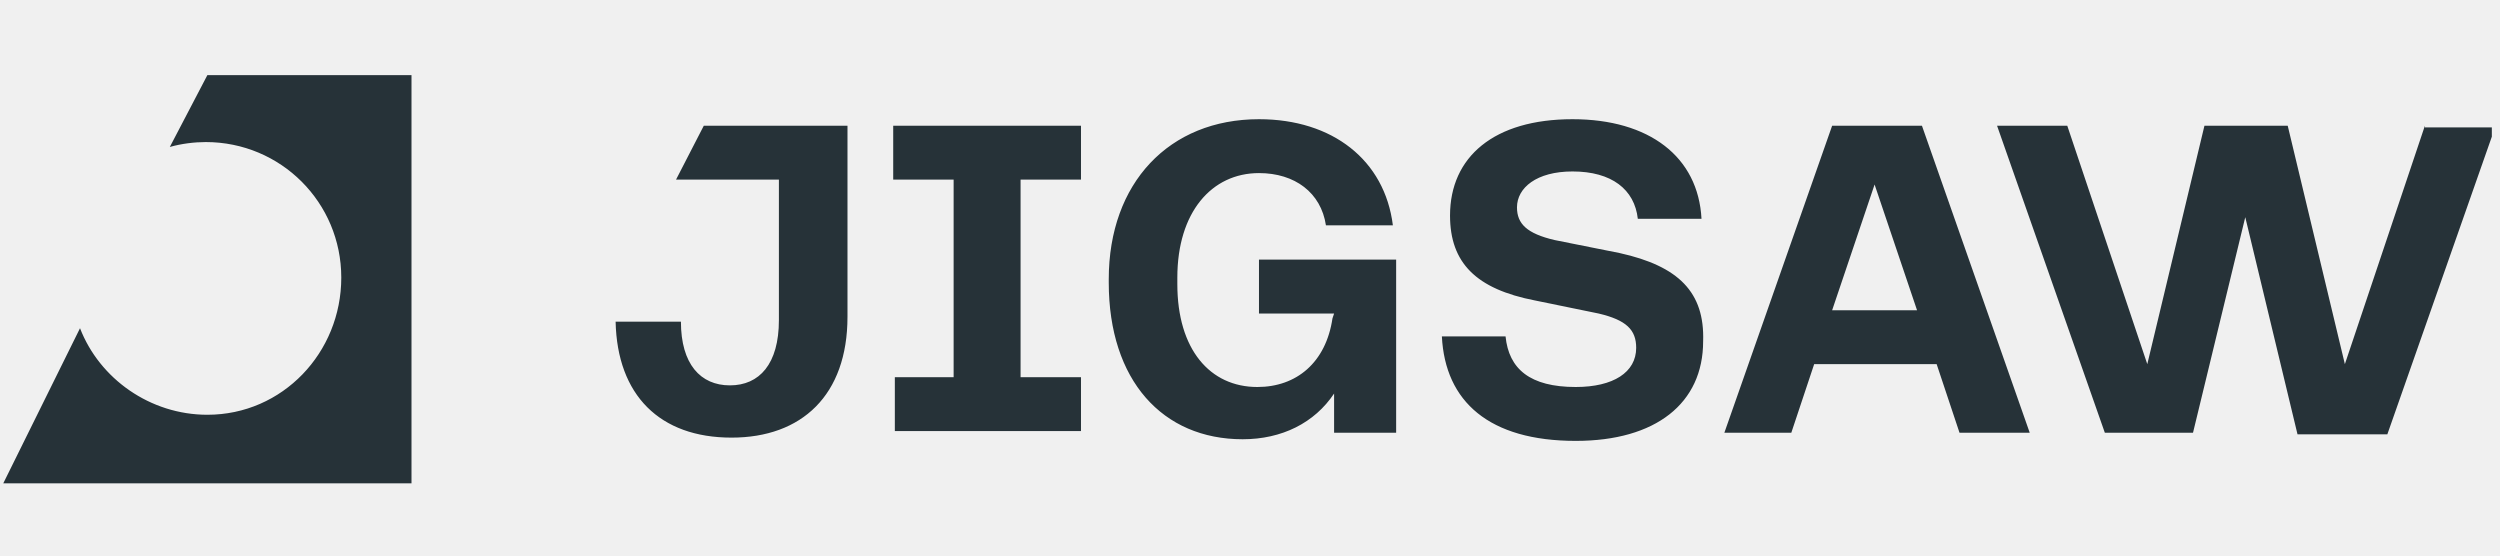
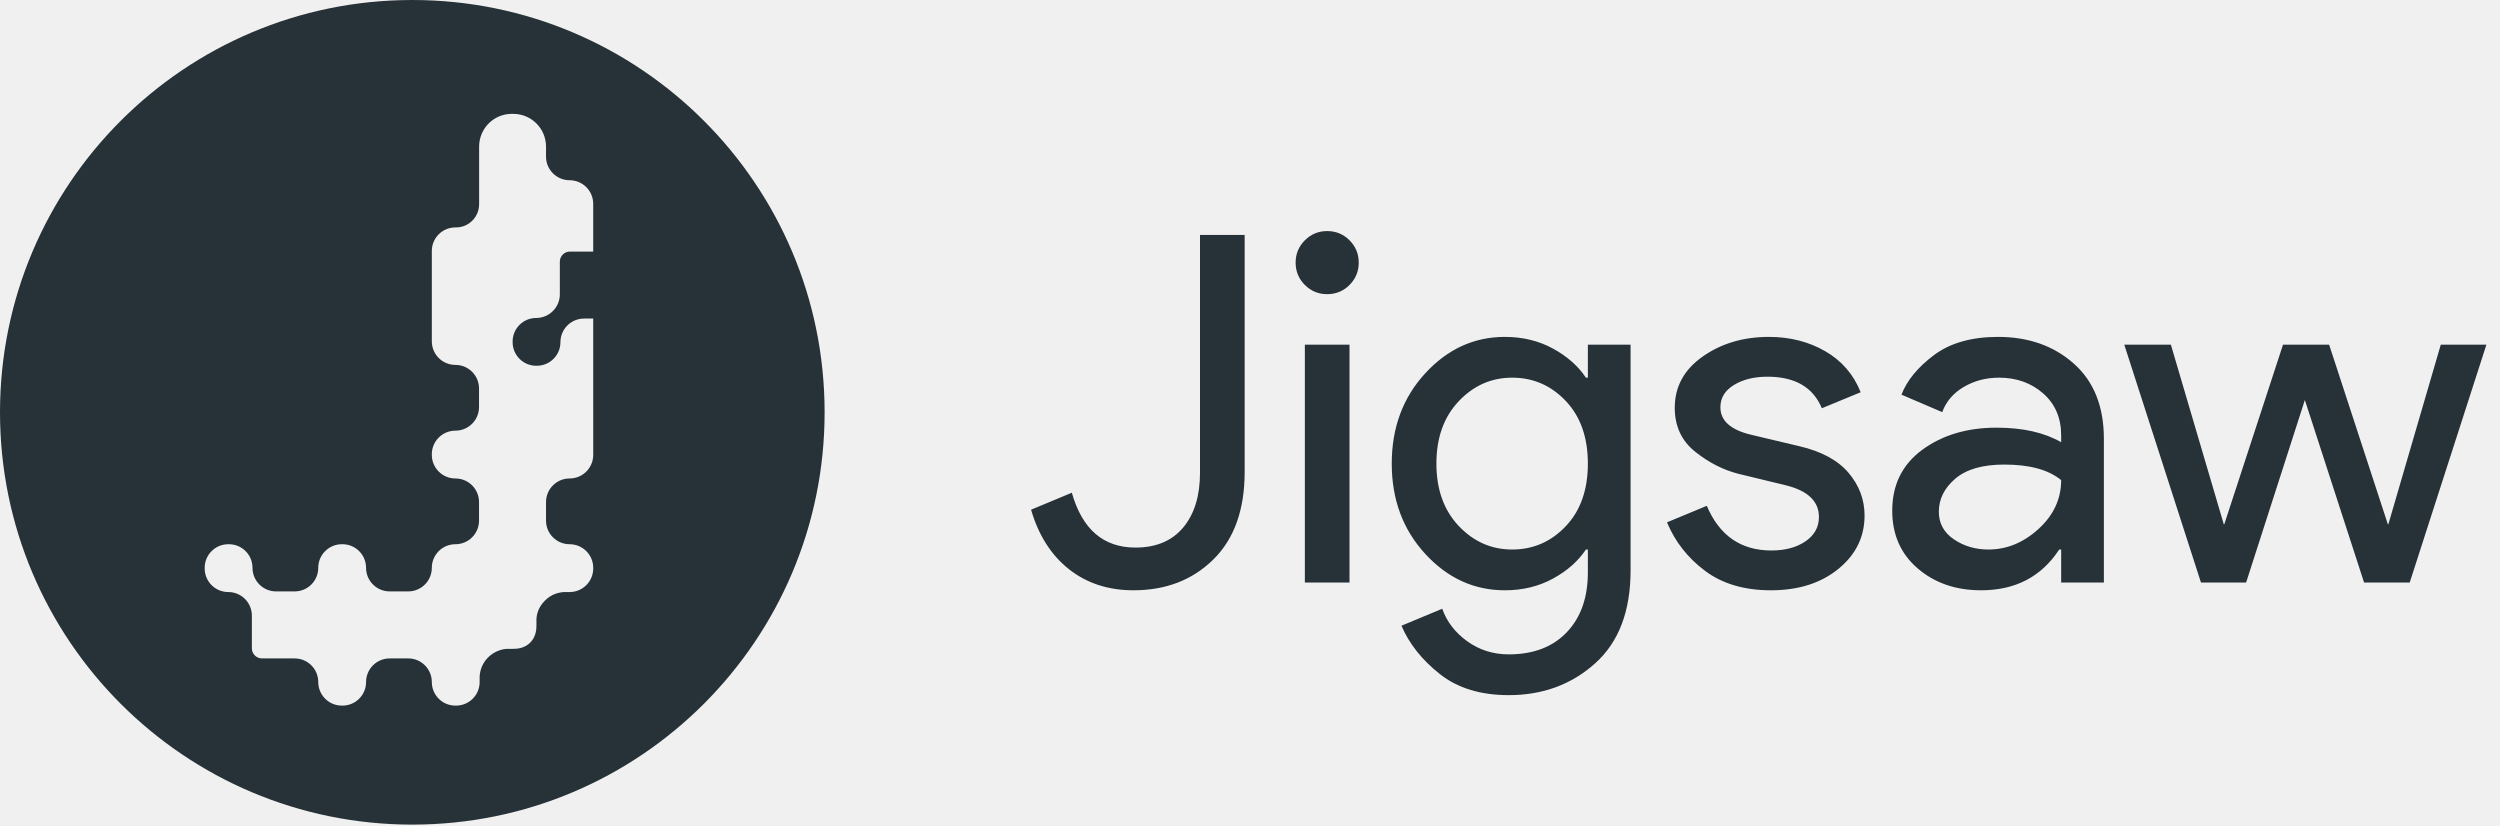
- <svg xmlns="http://www.w3.org/2000/svg" xmlns:xlink="http://www.w3.org/1999/xlink" version="1.1" id="Layer_1" x="0px" y="0px" viewBox="0 0 153.1 34" style="enable-background:new 0 0 153.1 34;" xml:space="preserve">
-   <style type="text/css">
- 	.st0{clip-path:url(#SVGID_2_);fill:#263238;}
- </style>
-   <g>
-     <g>
-       <defs>
-         <rect id="SVGID_1_" x="0.2" y="4.6" width="152.4" height="25" />
-       </defs>
-       <clipPath id="SVGID_2_">
-         <use xlink:href="#SVGID_1_" style="overflow:visible;" />
-       </clipPath>
-       <path class="st0" d="M54.8,7.7h11.4V11h-3.7v12.1h3.7v3.3H54.8v-3.3h3.6V11h-3.7V7.7H54.8z M77.1,19.2h4.6l-0.1,0.3    c-0.4,2.7-2.2,4.2-4.6,4.2c-2.9,0-4.9-2.3-4.9-6.3V17c0-4,2.1-6.4,5-6.4c2.2,0,3.8,1.2,4.1,3.2h4.1c-0.5-4-3.7-6.5-8.2-6.5    c-5.5,0-9.2,3.9-9.2,9.8v0.2c0,6,3.3,9.6,8.2,9.6c2.4,0,4.4-1,5.6-2.8v2.4h3.8V15.9h-8.4V19.2L77.1,19.2z M41.4,11h6.3v8.6    c0,2.7-1.2,4-3,4s-3-1.3-3-3.9h-4c0.1,4.5,2.7,7.1,7.1,7.1c4.3,0,7.1-2.6,7.1-7.4V7.7h-8.8L41.4,11z M148.5,7.7l-4.9,14.6    l-3.5-14.6H135l-3.5,14.6l-4.9-14.6h-4.3l6.6,18.8h5.4l3.2-13.2l3.2,13.3h5.5l6.6-18.8h-4.3V7.7z M99.2,15.5l-4-0.8    c-1.7-0.4-2.3-1-2.3-2c0-1.2,1.2-2.2,3.4-2.2c2.4,0,3.8,1.1,4,2.9h3.9c-0.2-3.8-3.2-6.1-7.9-6.1c-4.8,0-7.5,2.3-7.5,5.9    c0,2.9,1.6,4.5,5.2,5.2l3.9,0.8c1.7,0.4,2.3,1,2.3,2.1c0,1.5-1.4,2.4-3.7,2.4c-2.8,0-4.1-1.1-4.3-3.1h-3.9c0.2,4,2.9,6.4,8.2,6.4    c4.9,0,7.8-2.3,7.8-6.1C104.4,17.9,102.8,16.3,99.2,15.5 M117.7,7.7l6.6,18.8H120l-1.4-4.2h-7.5l-1.4,4.2h-4.1l6.6-18.8L117.7,7.7    z M117.4,19l-2.6-7.7l-2.6,7.7H117.4z M10.4,9c0.7-0.2,1.5-0.3,2.2-0.3c4.6,0,8.3,3.7,8.3,8.3s-3.6,8.4-8.2,8.4    c-3.5,0-6.6-2.2-7.8-5.3l-4.7,9.5h25v-25H12.7L10.4,9z" />
+ <svg xmlns="http://www.w3.org/2000/svg" width="103px" height="34px" viewBox="0 0 103 34" version="1.1">
+   <defs />
+   <g id="Page-1" stroke="none" stroke-width="1" fill="none" fill-rule="evenodd">
+     <g id="about-003" transform="translate(-23, -540)">
+       <g id="Jigsaw" transform="translate(21, 538)">
+         <rect id="boundingbox" fill-opacity="0" fill="#FFFFFF" x="0" y="0" width="106" height="38" />
+         <g id="Jigsaw_Logo_White" transform="translate(2, 2)" fill="#263238" fill-rule="nonzero">
+           <path d="M16.987,0 C7.606,0 0,7.605 0,16.987 C0,26.369 7.606,33.974 16.987,33.974 C26.369,33.974 33.974,26.369 33.974,16.987 C33.974,7.605 26.369,0 16.987,0 Z M24.441,18.741 C24.441,19.278 24.005,19.713 23.468,19.713 C22.932,19.713 22.496,20.148 22.496,20.685 L22.496,21.45 C22.496,21.987 22.932,22.422 23.468,22.422 C24.005,22.422 24.441,22.857 24.441,23.394 L24.441,23.42 C24.441,23.957 24.005,24.392 23.468,24.392 L23.251,24.392 C23.02,24.404 22.719,24.476 22.452,24.743 C22.185,25.01 22.101,25.313 22.101,25.543 L22.101,25.762 L22.101,25.762 C22.101,25.782 22.1,25.802 22.099,25.823 C22.099,26.054 22.021,26.299 21.844,26.475 C21.668,26.652 21.427,26.73 21.196,26.73 C21.174,26.731 21.152,26.732 21.131,26.732 L20.912,26.732 C20.723,26.732 20.379,26.816 20.112,27.083 C19.846,27.349 19.773,27.651 19.761,27.882 L19.761,28.101 C19.761,28.637 19.327,29.071 18.791,29.071 L18.761,29.071 C18.493,29.071 18.251,28.963 18.075,28.787 C17.9,28.612 17.791,28.369 17.791,28.101 L17.791,28.099 C17.791,27.562 17.356,27.127 16.819,27.127 L16.054,27.127 C15.518,27.127 15.082,27.562 15.082,28.099 L15.082,28.099 C15.083,28.636 14.647,29.072 14.11,29.071 L14.083,29.071 C13.547,29.071 13.112,28.636 13.112,28.099 C13.112,27.562 12.677,27.127 12.14,27.127 L10.794,27.127 C10.564,27.127 10.377,26.94 10.377,26.71 L10.377,25.364 C10.377,24.827 9.942,24.392 9.405,24.392 C8.868,24.392 8.433,23.957 8.433,23.42 L8.433,23.394 C8.433,22.857 8.868,22.422 9.405,22.422 L9.431,22.422 C9.968,22.422 10.403,22.857 10.403,23.394 C10.403,23.931 10.838,24.366 11.375,24.366 L12.14,24.366 C12.677,24.366 13.112,23.931 13.112,23.394 C13.112,22.857 13.547,22.422 14.084,22.422 L14.11,22.422 C14.647,22.422 15.082,22.857 15.082,23.394 C15.082,23.931 15.518,24.366 16.054,24.366 L16.819,24.366 C17.356,24.366 17.791,23.931 17.791,23.394 C17.791,22.857 18.226,22.422 18.763,22.422 C19.3,22.422 19.736,21.987 19.736,21.45 L19.736,20.685 C19.736,20.148 19.3,19.713 18.763,19.713 C18.226,19.713 17.791,19.278 17.791,18.741 L17.791,18.715 C17.791,18.178 18.226,17.743 18.763,17.743 C19.3,17.743 19.736,17.307 19.736,16.771 L19.736,16.006 C19.736,15.469 19.3,15.034 18.763,15.034 C18.226,15.034 17.791,14.599 17.791,14.062 L17.791,14.036 L17.791,10.34 C17.791,9.804 18.225,9.37 18.761,9.37 L18.786,9.37 C19.323,9.37 19.747,8.931 19.74,8.395 L19.74,7.21 L19.74,6.041 C19.74,5.295 20.34,4.691 21.086,4.691 L21.146,4.691 C21.892,4.691 22.496,5.295 22.496,6.041 L22.496,6.453 C22.496,6.99 22.932,7.426 23.468,7.426 C24.005,7.426 24.44,7.861 24.44,8.397 L24.44,8.424 L24.44,10.365 L23.482,10.365 C23.251,10.365 23.065,10.551 23.065,10.782 L23.065,12.127 C23.065,12.664 22.629,13.1 22.092,13.1 C21.555,13.1 21.12,13.535 21.12,14.071 L21.12,14.097 C21.12,14.634 21.555,15.069 22.092,15.069 L22.118,15.069 C22.655,15.069 23.09,14.634 23.09,14.097 C23.09,13.561 23.526,13.125 24.063,13.125 L24.44,13.125 L24.441,18.715 L24.441,18.741 Z" id="Fill-30" />
+         </g>
+         <path d="M48.7,26.32 C47.66,26.32 46.773,26.03 46.04,25.45 C45.307,24.87 44.787,24.053 44.48,23 L46.16,22.3 C46.587,23.807 47.46,24.56 48.78,24.56 C49.633,24.56 50.29,24.283 50.75,23.73 C51.21,23.177 51.44,22.427 51.44,21.48 L51.44,11.68 L53.28,11.68 L53.28,21.44 C53.28,23 52.85,24.203 51.99,25.05 C51.13,25.897 50.033,26.32 48.7,26.32 Z M57.6,13.74 C57.347,13.993 57.04,14.12 56.68,14.12 C56.32,14.12 56.013,13.993 55.76,13.74 C55.507,13.487 55.38,13.18 55.38,12.82 C55.38,12.46 55.507,12.153 55.76,11.9 C56.013,11.647 56.32,11.52 56.68,11.52 C57.04,11.52 57.347,11.647 57.6,11.9 C57.853,12.153 57.98,12.46 57.98,12.82 C57.98,13.18 57.853,13.487 57.6,13.74 Z M57.6,26 L55.76,26 L55.76,16.2 L57.6,16.2 L57.6,26 Z M64.16,30.64 C63,30.64 62.053,30.35 61.32,29.77 C60.587,29.19 60.06,28.527 59.74,27.78 L61.42,27.08 C61.607,27.613 61.95,28.06 62.45,28.42 C62.95,28.78 63.52,28.96 64.16,28.96 C65.173,28.96 65.97,28.657 66.55,28.05 C67.13,27.443 67.42,26.62 67.42,25.58 L67.42,24.64 L67.34,24.64 C67.02,25.12 66.567,25.52 65.98,25.84 C65.393,26.16 64.733,26.32 64,26.32 C62.733,26.32 61.64,25.82 60.72,24.82 C59.8,23.82 59.34,22.58 59.34,21.1 C59.34,19.62 59.8,18.38 60.72,17.38 C61.64,16.38 62.733,15.88 64,15.88 C64.733,15.88 65.393,16.04 65.98,16.36 C66.567,16.68 67.02,17.08 67.34,17.56 L67.42,17.56 L67.42,16.2 L69.18,16.2 L69.18,25.5 C69.18,27.18 68.693,28.457 67.72,29.33 C66.747,30.203 65.56,30.64 64.16,30.64 Z M64.3,24.64 C65.167,24.64 65.903,24.32 66.51,23.68 C67.117,23.04 67.42,22.18 67.42,21.1 C67.42,20.02 67.117,19.16 66.51,18.52 C65.903,17.88 65.167,17.56 64.3,17.56 C63.447,17.56 62.713,17.883 62.1,18.53 C61.487,19.177 61.18,20.033 61.18,21.1 C61.18,22.167 61.487,23.023 62.1,23.67 C62.713,24.317 63.447,24.64 64.3,24.64 Z M74.96,26.32 C73.867,26.32 72.963,26.053 72.25,25.52 C71.537,24.987 71.013,24.32 70.68,23.52 L72.32,22.84 C72.84,24.067 73.727,24.68 74.98,24.68 C75.553,24.68 76.023,24.553 76.39,24.3 C76.757,24.047 76.94,23.713 76.94,23.3 C76.94,22.66 76.493,22.227 75.6,22 L73.62,21.52 C72.993,21.36 72.4,21.057 71.84,20.61 C71.28,20.163 71,19.56 71,18.8 C71,17.933 71.383,17.23 72.15,16.69 C72.917,16.15 73.827,15.88 74.88,15.88 C75.747,15.88 76.52,16.077 77.2,16.47 C77.88,16.863 78.367,17.427 78.66,18.16 L77.06,18.82 C76.7,17.953 75.953,17.52 74.82,17.52 C74.273,17.52 73.813,17.633 73.44,17.86 C73.067,18.087 72.88,18.393 72.88,18.78 C72.88,19.34 73.313,19.72 74.18,19.92 L76.12,20.38 C77.04,20.593 77.72,20.96 78.16,21.48 C78.6,22 78.82,22.587 78.82,23.24 C78.82,24.12 78.46,24.853 77.74,25.44 C77.02,26.027 76.093,26.32 74.96,26.32 Z M83.62,26.32 C82.58,26.32 81.71,26.02 81.01,25.42 C80.31,24.82 79.96,24.027 79.96,23.04 C79.96,21.973 80.373,21.137 81.2,20.53 C82.027,19.923 83.047,19.62 84.26,19.62 C85.34,19.62 86.227,19.82 86.92,20.22 L86.92,19.94 C86.92,19.22 86.673,18.643 86.18,18.21 C85.687,17.777 85.08,17.56 84.36,17.56 C83.827,17.56 83.343,17.687 82.91,17.94 C82.477,18.193 82.18,18.54 82.02,18.98 L80.34,18.26 C80.567,17.673 81.013,17.13 81.68,16.63 C82.347,16.13 83.227,15.88 84.32,15.88 C85.573,15.88 86.613,16.247 87.44,16.98 C88.267,17.713 88.68,18.747 88.68,20.08 L88.68,26 L86.92,26 L86.92,24.64 L86.84,24.64 C86.107,25.76 85.033,26.32 83.62,26.32 Z M83.92,24.64 C84.68,24.64 85.37,24.357 85.99,23.79 C86.61,23.223 86.92,22.553 86.92,21.78 C86.4,21.353 85.62,21.14 84.58,21.14 C83.687,21.14 83.013,21.333 82.56,21.72 C82.107,22.107 81.88,22.56 81.88,23.08 C81.88,23.56 82.087,23.94 82.5,24.22 C82.913,24.5 83.387,24.64 83.92,24.64 Z M101.28,26 L99.4,26 L96.96,18.48 L94.54,26 L92.68,26 L89.52,16.2 L91.44,16.2 L93.62,23.6 L93.64,23.6 L96.06,16.2 L97.96,16.2 L100.38,23.6 L100.4,23.6 L102.56,16.2 L104.44,16.2 L101.28,26 Z" fill="#263238" />
+       </g>
    </g>
  </g>
</svg>
